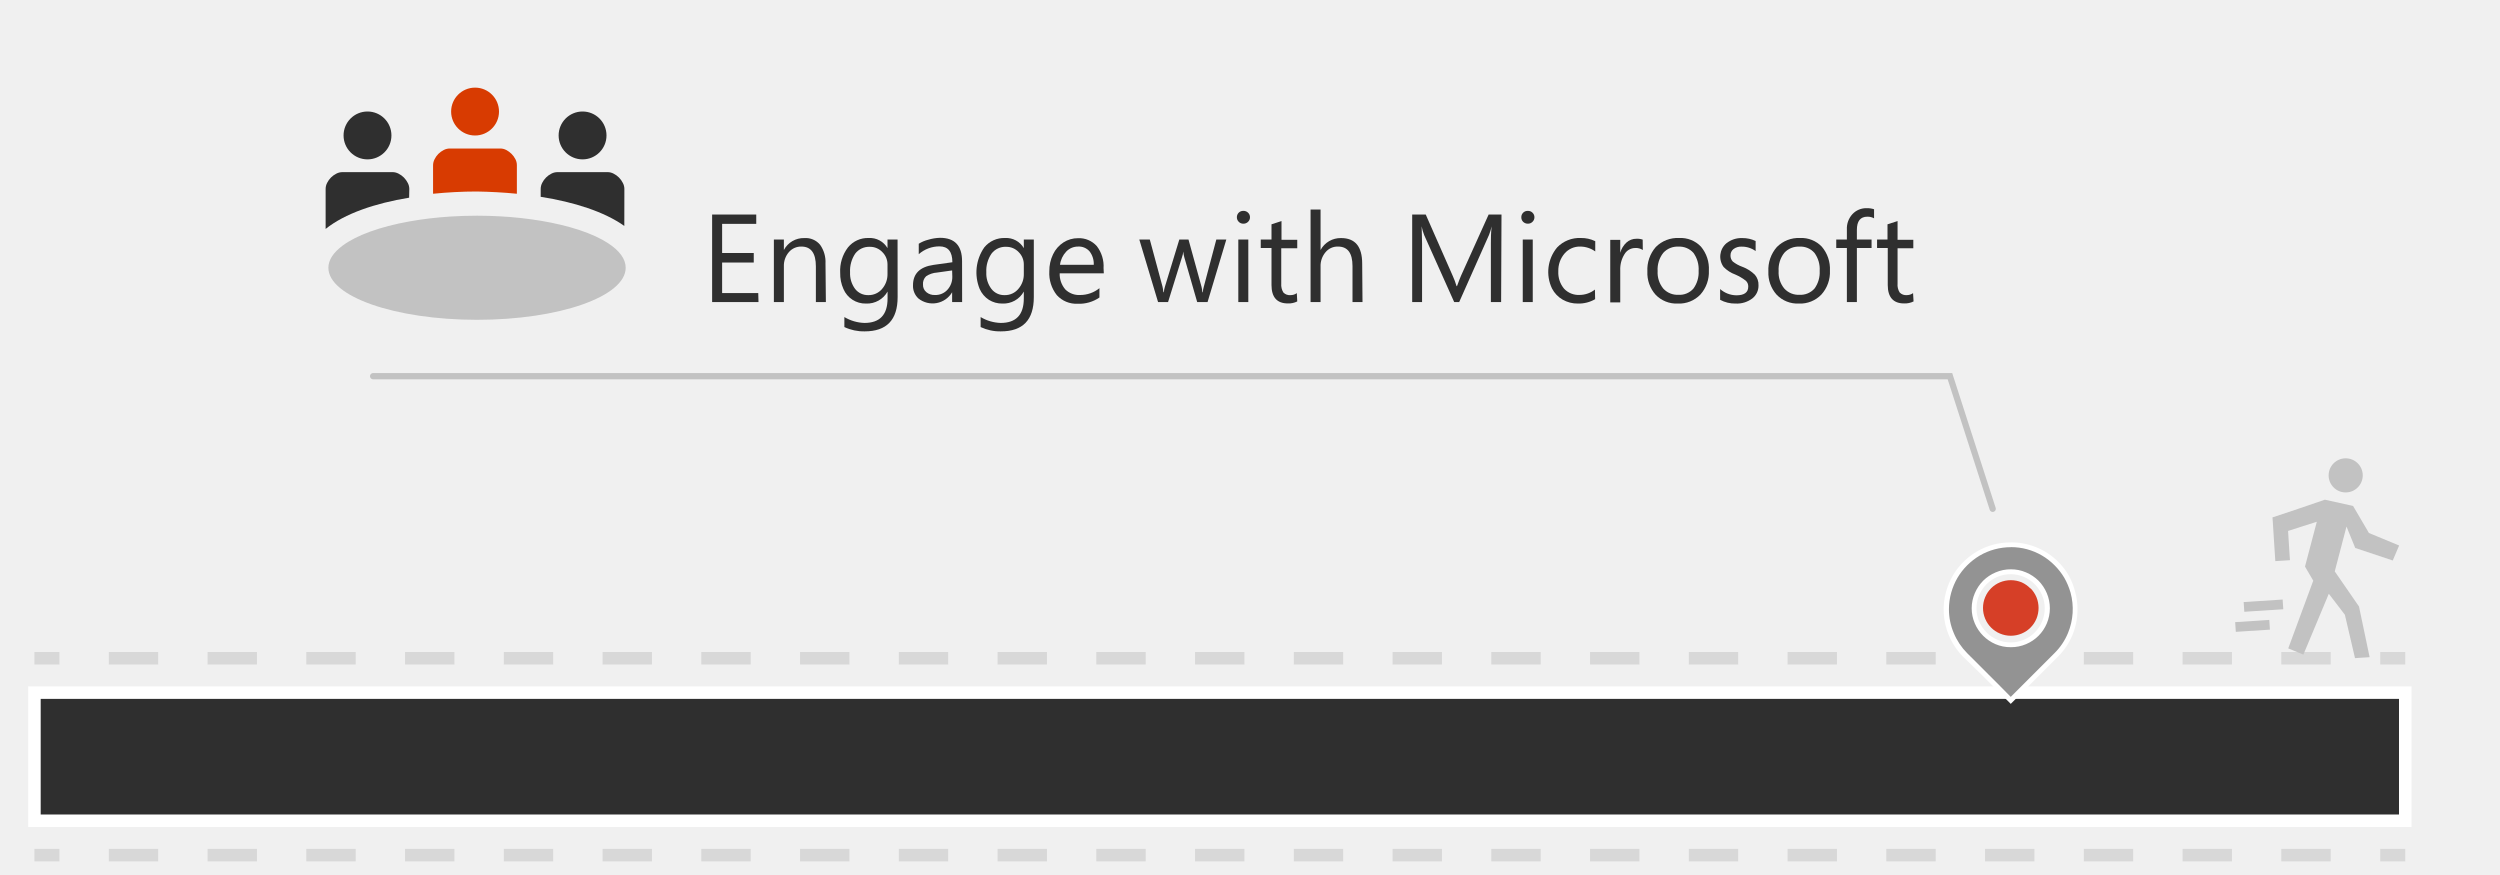
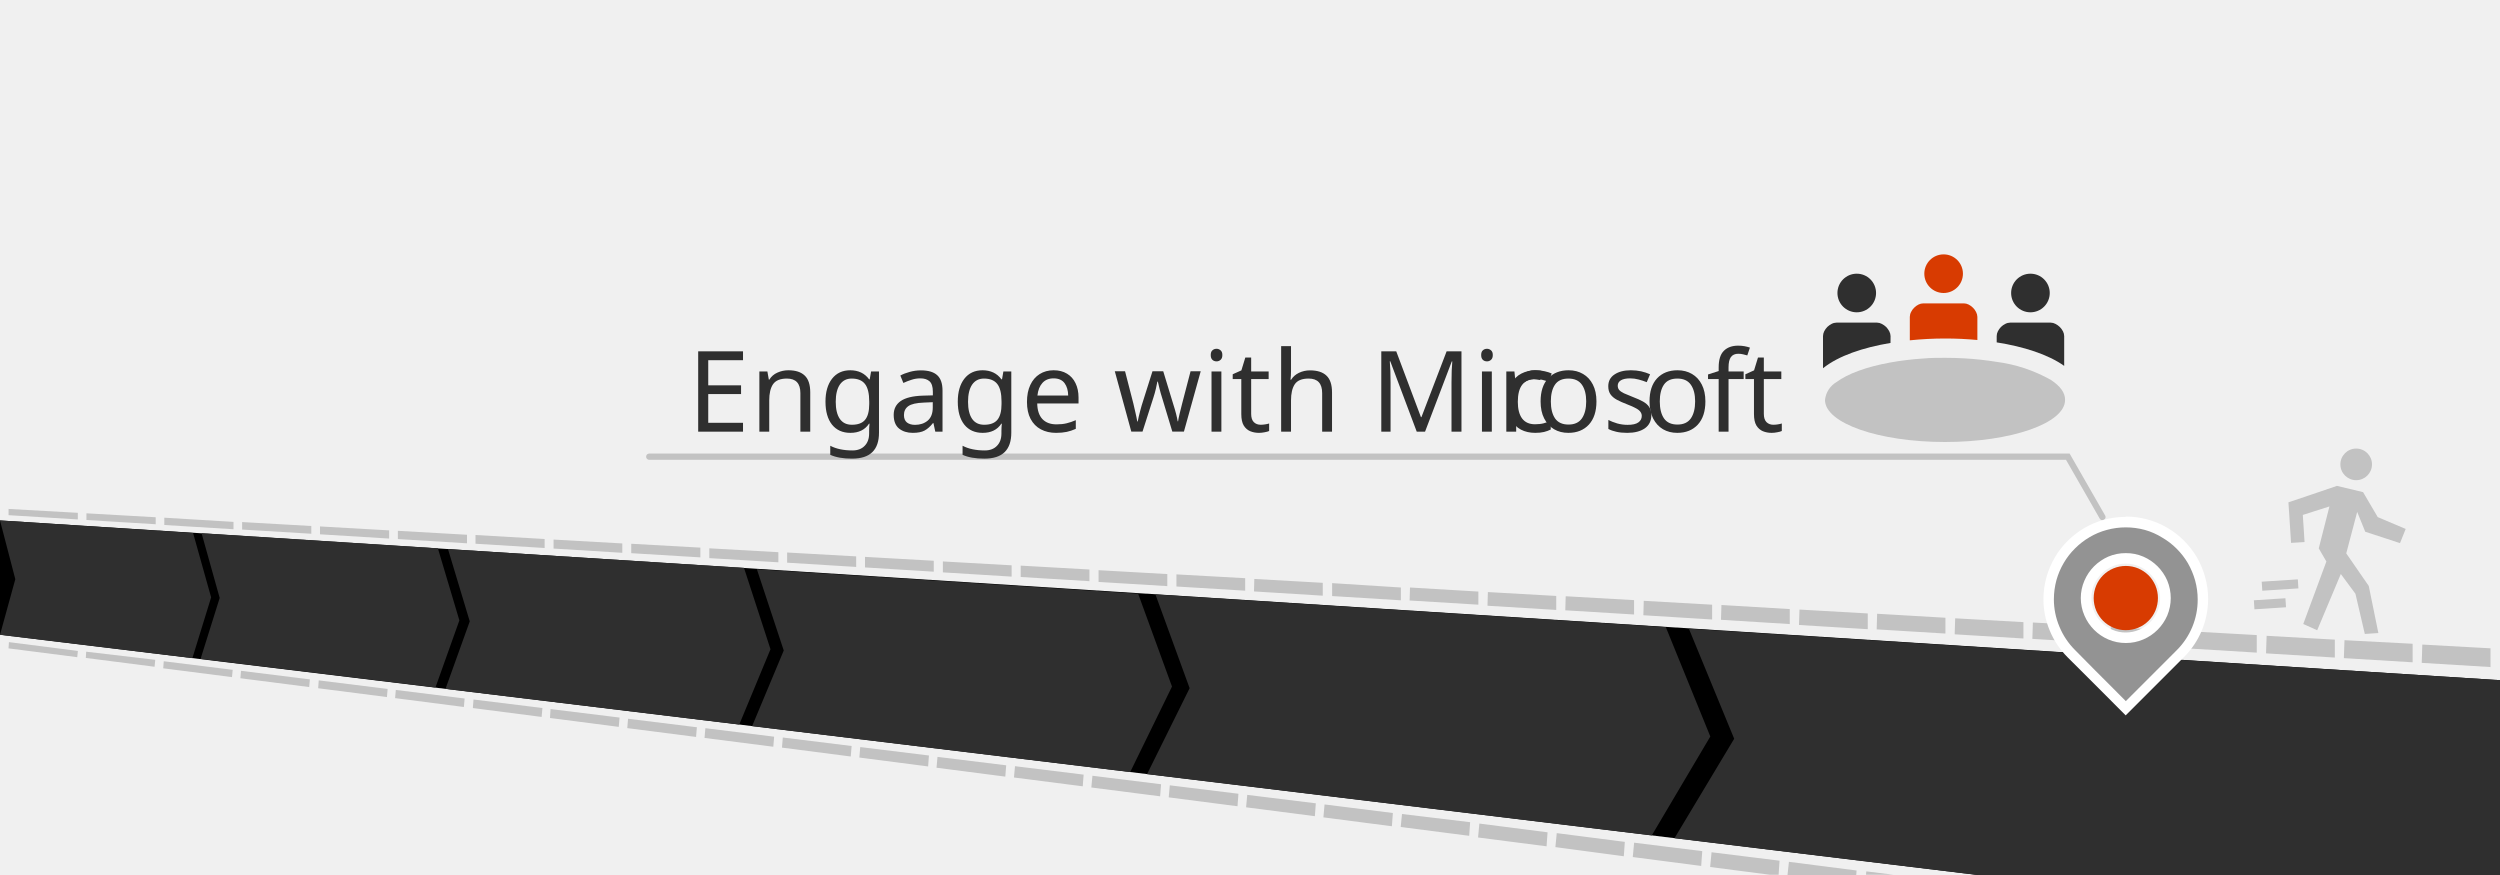
<svg xmlns="http://www.w3.org/2000/svg" viewBox="0 0 400 140">
  <defs>
-     <style>.cls-1,.cls-9{fill:#2f2f2f;}.cls-1{stroke:#fff;}.cls-1,.cls-2,.cls-3,.cls-7{stroke-miterlimit:10;}.cls-1,.cls-2,.cls-3{stroke-width:2px;}.cls-2,.cls-3,.cls-7{fill:none;}.cls-2,.cls-3{stroke:#d8d8d8;}.cls-3{stroke-dasharray:7.9 7.9;}.cls-4{fill:#939393;}.cls-5{fill:#fff;}.cls-6{fill:#d63f27;}.cls-7{stroke:#c2c2c2;stroke-linecap:round;}.cls-8{fill:#d83b01;}.cls-10{fill:#c2c2c2;}</style>
+     <style>.cls-1{fill:#c2c2c2;}.cls-2{fill:#fff;}.cls-3,.cls-7{fill:#2f2f2f;}.cls-4{fill:none;stroke:#c2c2c2;stroke-linecap:round;stroke-miterlimit:10;}.cls-5{fill:#939393;}.cls-6{fill:#d83b01;}.cls-7{font-size:18px;font-family:SegoePro, Segoe Pro;}.cls-8{letter-spacing:-0.01em;}.cls-9{letter-spacing:-0.02em;}.cls-10{letter-spacing:0.02em;}</style>
  </defs>
  <g id="Road">
-     <rect class="cls-1" x="5.51" y="110.82" width="379.33" height="20.5" />
-     <line class="cls-2" x1="5.51" y1="105.32" x2="9.51" y2="105.32" />
-     <line class="cls-3" x1="17.41" y1="105.32" x2="376.89" y2="105.32" />
-     <line class="cls-2" x1="380.84" y1="105.32" x2="384.84" y2="105.32" />
-     <line class="cls-2" x1="5.51" y1="136.82" x2="9.51" y2="136.82" />
-     <line class="cls-3" x1="17.41" y1="136.82" x2="376.89" y2="136.82" />
-     <line class="cls-2" x1="380.84" y1="136.82" x2="384.84" y2="136.82" />
+     <path class="cls-1" d="M0,81.41v1l0-1Zm13.83.72V83.2l11.08.68,0-1.12Zm24.91,1.4v1.2l11.07.67,0-1.24Zm24.92,1.4,0,1.26v.06l11.06.68,0-1.37Zm24.91,1.4,0,1.38v.06l11,.68,0-1.5Zm24.92,1.4,0,1.5v.07l11.05.67,0-1.62Zm37.37,2.1,0,1.68v.07l11,.68,0-1.81Zm24.91,1.4,0,1.81v.07l11,.67,0-1.93Zm24.92,1.4-.05,1.93v.07l11,.68V93.25Zm37.37,2.1L238,96.84v.08l11,.67V95.35ZM263,96.13l-.06,2.23v.08l11,.68V96.75Zm24.92,1.4-.08,2.35V100l11,.67V98.15Zm24.91,1.4-.08,2.47v.09l11,.67V99.54Zm24.91,1.4-.08,2.59V103l11,.68v-2.75Zm24.92,1.4-.09,2.71v.1l11,.67v-2.87Zm24.91,1.4-.09,2.84v.09l11,.67v-3Zm-12.45-.7-.1,2.78v.09l11,.67V103ZM350.17,101l-.09,2.65v.1l11,.67v-2.81Zm-24.91-1.4-.08,2.53v.09l11,.67v-2.68Zm-24.92-1.4-.07,2.41v.09l11,.67V98.84Zm-24.91-1.4-.07,2.29v.08l11,.68V97.45Zm-24.92-1.4-.06,2.17v.08l11,.67v-2.3ZM225.6,94l-.06,2v.08l11,.67V94.65Zm-12.46-.7,0,2v.07l11,.68V94Zm-24.91-1.4,0,1.87v.07l11,.67v-2Zm-24.92-1.4,0,1.75v.07l11,.67,0-1.87Zm-24.91-1.4,0,1.62v.07l11,.68,0-1.75Zm-12.46-.7,0,1.56v.07l11.05.68,0-1.69ZM101,87l0,1.44v.07l11.06.67,0-1.56Zm-24.92-1.4V87l11.06.68,0-1.44ZM51.2,84.23v1.26l11.06.68,0-1.31Zm-24.91-1.4V84l11.07.68,0-1.18ZM1.37,81.43v1l11.08.68,0-1.06Z" />
+     <path class="cls-1" d="M1.43,102.74l-.07,1,11,1.41.1-1ZM26.2,105.8l-.08,1.08v.05l11,1.41.11-1.17ZM51,108.86l-.09,1.2v.06l11,1.41.11-1.3Zm24.76,3.06-.1,1.32v.05l11,1.42.13-1.43ZM100.49,115l-.12,1.43v.07l11,1.41.13-1.55ZM125.25,118l-.13,1.55v.07l11,1.42.14-1.68Zm12.39,1.53-.14,1.61v.07l11,1.42.13-1.75Zm24.76,3.06-.16,1.74v.07l11,1.41.14-1.87Zm24.77,3.06-.17,1.86v.07L198,129l.15-2Zm24.76,3.06-.18,2v.07l10.95,1.42.16-2.12Zm12.39,1.53-.2,2v.08l10.95,1.41.15-2.18Zm24.76,3.06-.21,2.16v.08L259.81,137l.16-2.3Zm24.77,3.06-.22,2.28v.08l9.55,1.24h1.4l.15-2.25Zm24.76,3.06-.05.54H303Zm-12.38-1.53L286,140h11l.05-.72Zm-24.77-3.06-.21,2.22v.08l10.94,1.42.17-2.37Zm-24.76-3.06-.2,2.1V134l10.95,1.41.16-2.24Zm-37.14-4.59-.18,1.92,0,.07,11,1.42.15-2.06Zm-24.77-3.06-.17,1.8V126l11,1.41.15-1.93ZM150,121.1l-.15,1.67v.07l11,1.42.14-1.81Zm-37.14-4.59-.13,1.49v.07l11,1.41.13-1.61Zm-24.77-3.06L88,114.82v.06l11,1.42.13-1.49Zm-24.76-3.06-.11,1.25v.06l11,1.42.12-1.36Zm-24.77-3.06-.09,1.13v.06l11,1.41.11-1.23Zm-24.77-3.06-.06,1,0,0,11,1.41.11-1.11Z" />
+     <path class="cls-2" d="M.06,82.36H0l1.37.08h0Z" />
+     <polygon points="400 108.83 400 140 316.43 140 0 101.56 0 83.27 400 108.83" />
+     <path class="cls-3" d="M33.78,95.58l-3,9.72L0,101.57l2.45-8.9L0,83.27l30.89,2Z" />
+     <path class="cls-3" d="M73.5,99.26,69.67,110l-37.58-4.57,3.06-9.76-2.9-10.36,37.81,2.42Z" />
+     <path class="cls-3" d="M123.28,103.88l-5,12.05-47-5.71,3.88-10.8L71.68,87.86l47.36,3Z" />
+     <path class="cls-3" d="M187.52,109.85l-6.69,13.68-60.49-7.35,5.06-12.1-4.3-13,61,3.91Z" />
+     <path class="cls-3" d="M273.65,117.84l-9.37,15.83-80.75-9.81,6.81-13.75-5.47-15,81.66,5.23Z" />
+     <path class="cls-3" d="M400,108.83l-129.78-8.24,7.25,17.61-9.55,15.91,48.5,5.89H400" />
  </g>
  <g id="Layer_2" data-name="Layer 2">
-     <path class="cls-4" d="M314.43,104.78a10.34,10.34,0,0,1-2.23-3.35,10.14,10.14,0,0,1-.8-4,10.21,10.21,0,0,1,1.42-5.21,10,10,0,0,1,1.6-2.09,10.46,10.46,0,0,1,2.1-1.62,10.19,10.19,0,0,1,2.47-1,10.65,10.65,0,0,1,5.49,0A10.49,10.49,0,0,1,329,90.18a10.34,10.34,0,0,1,1.62,2.09,11,11,0,0,1,1,2.46,10.25,10.25,0,0,1-2.66,10l-7.3,7.3Zm7.3-13.3a5.68,5.68,0,0,0-2.27.46,5.92,5.92,0,0,0-1.85,1.25,6,6,0,0,0-1.26,1.86,5.72,5.72,0,0,0,0,4.54,6,6,0,0,0,1.26,1.86,5.92,5.92,0,0,0,1.85,1.25,5.83,5.83,0,0,0,4.54,0,5.82,5.82,0,0,0,3.11-3.11,5.83,5.83,0,0,0,0-4.54A5.82,5.82,0,0,0,324,91.94,5.72,5.72,0,0,0,321.73,91.48Z" />
-     <path class="cls-5" d="M321.73,87.54a9.82,9.82,0,0,1,5,1.35,9.91,9.91,0,0,1,2,1.56,10.12,10.12,0,0,1,1.56,2,10.69,10.69,0,0,1,1,2.38,10,10,0,0,1-.41,6.45,9.71,9.71,0,0,1-2.16,3.22l-7,7L320,109.76l-2.4-2.4-2.85-2.85a10,10,0,0,1-2.15-3.23,9.67,9.67,0,0,1-.77-3.8,10,10,0,0,1,.36-2.64,10.24,10.24,0,0,1,1-2.38,10.07,10.07,0,0,1,1.55-2,10.48,10.48,0,0,1,2-1.56,9.89,9.89,0,0,1,2.38-1,10,10,0,0,1,2.64-.35m0,16a6,6,0,0,0,2.42-.49,6.19,6.19,0,0,0,3.31-3.31,6.22,6.22,0,0,0,0-4.84,6.44,6.44,0,0,0-1.33-2,6.33,6.33,0,0,0-2-1.33,6,6,0,0,0-2.42-.49,6,6,0,0,0-2.43.49,6.35,6.35,0,0,0-2,1.33,6.47,6.47,0,0,0-1.34,2,6.11,6.11,0,0,0,0,4.84,6.31,6.31,0,0,0,3.3,3.31,6,6,0,0,0,2.43.49m0-16.76a10.63,10.63,0,0,0-2.84.37,10.77,10.77,0,0,0-4.73,2.76,10.34,10.34,0,0,0-1.68,2.17,11,11,0,0,0-1.07,2.55,10.64,10.64,0,0,0,.43,7,10.79,10.79,0,0,0,2.32,3.47L317,107.9l2.4,2.4,1.78,1.78.54.54.54-.54,7-7a10.62,10.62,0,0,0,3.14-7.57,10.51,10.51,0,0,0-.38-2.84A11.23,11.23,0,0,0,331,92.08a10.62,10.62,0,0,0-9.26-5.3Zm0,16a5.32,5.32,0,0,1-2.12-.43,5.45,5.45,0,0,1-1.73-1.17,5.69,5.69,0,0,1-1.18-1.74,5.22,5.22,0,0,1-.43-2.12,5.14,5.14,0,0,1,.43-2.11,5.62,5.62,0,0,1,1.18-1.75,5.45,5.45,0,0,1,1.73-1.17,5.44,5.44,0,0,1,4.24,0,5.67,5.67,0,0,1,1.74,1.17,5.6,5.6,0,0,1,1.17,1.75,5.42,5.42,0,0,1,0,4.23,5.45,5.45,0,0,1-2.91,2.91,5.32,5.32,0,0,1-2.12.43Z" />
-     <path class="cls-6" d="M324.88,94.17a4.6,4.6,0,0,0-1.42-1,4.57,4.57,0,0,0-3.46,0,4.39,4.39,0,0,0-2.37,2.37,4.45,4.45,0,0,0,0,3.46,4.39,4.39,0,0,0,2.37,2.37,4.45,4.45,0,0,0,3.46,0,4.39,4.39,0,0,0,2.37-2.37,4.57,4.57,0,0,0,0-3.46,4.6,4.6,0,0,0-.95-1.42" />
-     <polyline class="cls-7" points="318.83 81.41 311.99 60.19 59.7 60.19" />
-     <path class="cls-8" d="M82.7,31V26.4a2.08,2.08,0,0,0-.24-.94A3.4,3.4,0,0,0,81,24a2.08,2.08,0,0,0-.94-.24H72A2.13,2.13,0,0,0,71,24a3.31,3.31,0,0,0-.86.62,3.27,3.27,0,0,0-.61.86,2.13,2.13,0,0,0-.24,1V31c2.31-.23,4.67-.36,7-.36C78.45,30.68,80.59,30.79,82.7,31Z" />
-     <circle class="cls-8" cx="76.01" cy="17.85" r="3.83" />
-     <path class="cls-9" d="M65.49,30.22a2.08,2.08,0,0,0-.24-.94,3.54,3.54,0,0,0-.62-.87,3.33,3.33,0,0,0-.87-.63,2.11,2.11,0,0,0-.94-.24h-8a2.13,2.13,0,0,0-1,.24,3.31,3.31,0,0,0-1.48,1.48,2.13,2.13,0,0,0-.24,1v6.27a.36.36,0,0,0,0,.1c3.06-2.46,7.92-4.11,13.36-5Z" />
-     <circle class="cls-9" cx="58.8" cy="21.67" r="3.83" />
-     <path class="cls-9" d="M99.9,30.22a2,2,0,0,0-.24-.94,3.29,3.29,0,0,0-.62-.87,3.33,3.33,0,0,0-.87-.63,2.08,2.08,0,0,0-.94-.24h-8a2.13,2.13,0,0,0-1,.24,3.31,3.31,0,0,0-1.48,1.48,2.13,2.13,0,0,0-.24,1v1.23c5.35.84,10.17,2.38,13.38,4.66Z" />
-     <circle class="cls-9" cx="93.21" cy="21.67" r="3.83" />
-     <path class="cls-10" d="M97.29,38.91c-2.39-1.57-6.18-2.82-10.77-3.59a60.64,60.64,0,0,0-6.39-.7c-1.24-.07-2.51-.11-3.8-.11-1.49,0-2.93.05-4.34.14a59.06,59.06,0,0,0-6.5.78c-4.69.84-8.46,2.21-10.7,3.89-1.43,1.07-2.25,2.26-2.25,3.52,0,4.6,10.65,8.33,23.79,8.33s23.78-3.73,23.78-8.33C100.11,41.42,99.09,40.08,97.29,38.91Z" />
    <g id="pedestrian">
-       <path class="cls-10" d="M376.64,80.85l-4.52-1m11.74,7.43-4.83-2-2.54-4.33-4.51-1h0l-4.18,1.43-4.2,1.4.45,7,2.34-.15-.3-4.68,4.6-1.47-1.89,7.17,1.32,2.26-4,10.83,2.42,1L372.61,95l2.57,3.36,1.62,6.94,2.34-.15-1.7-8.11-3.88-5.62,1.88-7.17,1.4,3.43,6,2Z" />
-       <circle class="cls-10" cx="375.31" cy="76.06" r="2.73" />
+       <path class="cls-1" d="M378.22,78.74l-4.18-1m10.87,6.89-4.47-1.89-2.35-4-4.18-1h0c-1.29.45-2.59.89-3.87,1.32l-3.89,1.31.42,6.49,2.16-.13-.28-4.34,4.26-1.36L371,87.74l1.22,2.1-3.7,10,2.23,1,3.78-9L376.87,95l1.5,6.43,2.17-.14L379,93.75l-3.6-5.21,1.75-6.63,1.29,3.17L384,86.9Z" />
+       <circle class="cls-1" cx="376.99" cy="74.3" r="2.53" />
    </g>
-     <rect class="cls-10" x="357.68" y="99.33" width="5.47" height="1.56" transform="translate(-5.69 23.37) rotate(-3.68)" />
-     <rect class="cls-10" x="359.04" y="96.09" width="6.25" height="1.56" transform="translate(-5.48 23.48) rotate(-3.68)" />
+     <rect class="cls-1" x="360.67" y="95.85" width="5.06" height="1.45" transform="translate(-5.46 23.54) rotate(-3.68)" />
+     <rect class="cls-1" x="361.92" y="92.85" width="5.79" height="1.45" transform="translate(-5.26 23.64) rotate(-3.68)" />
+     <polyline class="cls-4" points="336.39 82.73 330.85 73.07 103.88 73.07" />
+     <path class="cls-5" d="M331.41,104.6a12.51,12.51,0,0,1-2.67-4,12.13,12.13,0,0,1-.95-4.72,12.51,12.51,0,0,1,.44-3.27,12.84,12.84,0,0,1,1.25-2.95,11.89,11.89,0,0,1,1.92-2.5,12.85,12.85,0,0,1,2.51-1.93A11.61,11.61,0,0,1,336.85,84a12.3,12.3,0,0,1,3.28-.44,12.66,12.66,0,0,1,3.28.43,12,12,0,0,1,3,1.26,11.68,11.68,0,0,1,2.49,1.92,12,12,0,0,1,1.93,2.5A12.61,12.61,0,0,1,352,92.59a12.23,12.23,0,0,1,.44,3.28,12.2,12.2,0,0,1-3.62,8.73l-8.72,8.72Zm8.72-15.26a6.16,6.16,0,0,0-2.47.5,6.32,6.32,0,0,0-2,1.36,6.55,6.55,0,0,0-1.37,2,6.19,6.19,0,0,0,0,4.92,6.66,6.66,0,0,0,1.37,2,6.32,6.32,0,0,0,2,1.36,6.16,6.16,0,0,0,2.47.5,6.08,6.08,0,0,0,2.46-.5,6.35,6.35,0,0,0,2-1.36,6.66,6.66,0,0,0,1.37-2,6.35,6.35,0,0,0,.49-2.46,6.23,6.23,0,0,0-.5-2.47,6.53,6.53,0,0,0-1.36-2,6.35,6.35,0,0,0-2-1.36A6.08,6.08,0,0,0,340.13,89.34Z" />
+     <path class="cls-2" d="M340.13,84.38a11.47,11.47,0,0,1,3.06.41A10.61,10.61,0,0,1,345.93,86a11.05,11.05,0,0,1,2.34,1.8,11.54,11.54,0,0,1,1.8,2.32,12.38,12.38,0,0,1,1.15,2.75,11.45,11.45,0,0,1,.41,3.05,11.38,11.38,0,0,1-3.37,8.13l-8.13,8.13-2.05-2.06-2.78-2.78L332,104a11.36,11.36,0,0,1-2.49-3.73,11.2,11.2,0,0,1-.89-4.4,11.87,11.87,0,0,1,.41-3.05,11.56,11.56,0,0,1,1.17-2.75A11.15,11.15,0,0,1,332,87.75a11.52,11.52,0,0,1,2.33-1.8,10.83,10.83,0,0,1,2.75-1.16,11.4,11.4,0,0,1,3.05-.41m0,18.5a6.94,6.94,0,0,0,2.8-.57,7.11,7.11,0,0,0,2.28-1.54,7.37,7.37,0,0,0,1.55-2.28,7.28,7.28,0,0,0,0-5.6,7.36,7.36,0,0,0-3.83-3.83,6.93,6.93,0,0,0-2.8-.56,7,7,0,0,0-2.81.56,7.5,7.5,0,0,0-2.27,1.55,7.34,7.34,0,0,0-1.54,2.28,7,7,0,0,0,0,5.6,7.26,7.26,0,0,0,3.81,3.82,7,7,0,0,0,2.81.57m0-20.18a13.55,13.55,0,0,0-3.5.46,13.21,13.21,0,0,0-5.81,3.39,12.65,12.65,0,0,0-2.07,2.68,13.51,13.51,0,0,0-1.32,3.13,13.14,13.14,0,0,0-.48,3.51,12.91,12.91,0,0,0,1,5,13.13,13.13,0,0,0,2.84,4.27l3.3,3.29,2.78,2.78,2.05,2.06,1.19,1.19,1.19-1.19,8.13-8.13a13.14,13.14,0,0,0,3.87-9.32,12.89,12.89,0,0,0-.48-3.49,13.83,13.83,0,0,0-1.31-3.15,13.53,13.53,0,0,0-2.07-2.67,13.11,13.11,0,0,0-5.82-3.39,13.21,13.21,0,0,0-3.51-.47Zm0,18.5a5.13,5.13,0,0,1-2.13-.43,5.47,5.47,0,0,1-1.76-1.19,5.69,5.69,0,0,1-1.19-1.76,5.27,5.27,0,0,1-.43-2.13,5.19,5.19,0,0,1,.43-2.12,5.62,5.62,0,0,1,1.19-1.77A5.47,5.47,0,0,1,338,90.61a5.13,5.13,0,0,1,2.13-.43,5.37,5.37,0,0,1,2.13.43A5.69,5.69,0,0,1,344,91.8a5.37,5.37,0,0,1,1.19,1.76,5.49,5.49,0,0,1,0,4.26A5.37,5.37,0,0,1,344,99.58a5.69,5.69,0,0,1-1.76,1.19,5.37,5.37,0,0,1-2.13.43Z" />
+     <path class="cls-6" d="M343.77,92.05a5.43,5.43,0,0,0-1.64-1.1,5.2,5.2,0,0,0-4,0,5.11,5.11,0,0,0-2.74,2.74,5.2,5.2,0,0,0,0,4,5.43,5.43,0,0,0,1.1,1.64,5.31,5.31,0,0,0,1.64,1.1,5.2,5.2,0,0,0,4,0,5.11,5.11,0,0,0,2.74-2.74,5.2,5.2,0,0,0,0-4,5.31,5.31,0,0,0-1.1-1.64" />
+     <path class="cls-6" d="M316.38,54.4V50.7a1.69,1.69,0,0,0-.2-.76,2.43,2.43,0,0,0-.5-.7,2.67,2.67,0,0,0-.7-.51,1.67,1.67,0,0,0-.76-.19h-6.49a1.71,1.71,0,0,0-.77.19,2.65,2.65,0,0,0-.69.5,2.44,2.44,0,0,0-.5.69,1.74,1.74,0,0,0-.2.78v3.75a56.31,56.31,0,0,1,5.66-.29C313,54.16,314.68,54.24,316.38,54.4Z" />
+     <circle class="cls-6" cx="310.98" cy="43.79" r="3.09" />
+     <path class="cls-3" d="M302.49,53.78a1.73,1.73,0,0,0-.2-.76,3.09,3.09,0,0,0-.5-.7,2.94,2.94,0,0,0-.71-.5,1.65,1.65,0,0,0-.75-.2h-6.49a1.74,1.74,0,0,0-.78.2,3,3,0,0,0-.69.49,2.88,2.88,0,0,0-.5.7,1.82,1.82,0,0,0-.19.77v5.07s0,0,0,.07c2.48-2,6.4-3.31,10.8-4.05Z" />
+     <circle class="cls-3" cx="297.08" cy="46.88" r="3.09" />
+     <path class="cls-3" d="M330.27,53.78a1.71,1.71,0,0,0-.19-.76,2.85,2.85,0,0,0-.51-.7,2.88,2.88,0,0,0-.7-.5,1.69,1.69,0,0,0-.76-.2h-6.48a1.74,1.74,0,0,0-.78.2,2.62,2.62,0,0,0-.69.49,2.88,2.88,0,0,0-.5.7,1.68,1.68,0,0,0-.19.77v1c4.31.68,8.21,1.92,10.8,3.76Z" />
+     <circle class="cls-3" cx="324.87" cy="46.88" r="3.09" />
+     <path class="cls-1" d="M328.16,60.8a23.84,23.84,0,0,0-8.69-2.9,49.41,49.41,0,0,0-5.16-.56c-1-.06-2-.09-3.08-.09s-2.36,0-3.5.11a47.6,47.6,0,0,0-5.24.63c-3.79.68-6.84,1.79-8.65,3.14A3.77,3.77,0,0,0,292,64c0,3.71,8.6,6.72,19.2,6.72s19.21-3,19.21-6.72C330.44,62.83,329.61,61.75,328.16,60.8Z" />
  </g>
  <g id="Text">
-     <path class="cls-9" d="M121.36,48.33h-7.42v-14H121v1.49h-5.46v4.66h5.06V42h-5.06v4.89h5.78Z" />
-     <path class="cls-9" d="M132.14,48.33h-1.6V42.62c0-2.11-.77-3.17-2.32-3.17a2.56,2.56,0,0,0-2,.89,3.32,3.32,0,0,0-.8,2.28v5.71h-1.6v-10h1.6V40h0a3.59,3.59,0,0,1,3.28-1.91,3,3,0,0,1,2.52,1.08,4.76,4.76,0,0,1,.86,3Z" />
-     <path class="cls-9" d="M143.62,47.53q0,5.49-5.28,5.49a7.28,7.28,0,0,1-3.24-.69v-1.6a6.66,6.66,0,0,0,3.21.94q3.7,0,3.7-3.92v-1.1h0a3.76,3.76,0,0,1-3.44,1.92,3.82,3.82,0,0,1-3.62-2.33,6,6,0,0,1-.52-2.59,6.15,6.15,0,0,1,1.24-4.06A4.09,4.09,0,0,1,139,38.08a3.26,3.26,0,0,1,3,1.62h0V38.33h1.61ZM142,43.81V42.33a2.74,2.74,0,0,0-.83-2,2.68,2.68,0,0,0-2-.84,2.79,2.79,0,0,0-2.33,1.08,4.9,4.9,0,0,0-.83,3,4.14,4.14,0,0,0,.8,2.65,2.59,2.59,0,0,0,2.14,1,2.79,2.79,0,0,0,2.19-1A3.55,3.55,0,0,0,142,43.81Z" />
-     <path class="cls-9" d="M153.94,48.33h-1.6V46.76h0a3.63,3.63,0,0,1-5.39,1,2.72,2.72,0,0,1-.87-2.12q0-2.79,3.3-3.26l3-.42c0-1.69-.69-2.54-2.06-2.54A5,5,0,0,0,147,40.67V39a5.18,5.18,0,0,1,1.51-.64,7.12,7.12,0,0,1,1.89-.31q3.53,0,3.53,3.74Zm-1.6-5.06-2.42.34a3.56,3.56,0,0,0-1.74.59,1.64,1.64,0,0,0-.5,1.34,1.49,1.49,0,0,0,.54,1.21,2,2,0,0,0,1.37.45,2.56,2.56,0,0,0,2-.84,3,3,0,0,0,.78-2.1Z" />
-     <path class="cls-9" d="M165.41,47.53c0,3.66-1.75,5.49-5.27,5.49a7.25,7.25,0,0,1-3.24-.69v-1.6a6.66,6.66,0,0,0,3.21.94q3.7,0,3.7-3.92v-1.1h0a3.73,3.73,0,0,1-3.44,1.92,3.93,3.93,0,0,1-2.15-.6,4,4,0,0,1-1.47-1.73,7,7,0,0,1,.73-6.65,4.09,4.09,0,0,1,3.33-1.51,3.26,3.26,0,0,1,3,1.62h0V38.33h1.6Zm-1.6-3.72V42.33a2.74,2.74,0,0,0-.83-2,2.68,2.68,0,0,0-2-.84,2.78,2.78,0,0,0-2.33,1.08,4.84,4.84,0,0,0-.84,3,4.09,4.09,0,0,0,.81,2.65,2.57,2.57,0,0,0,2.13,1,2.76,2.76,0,0,0,2.19-1A3.51,3.51,0,0,0,163.81,43.81Z" />
-     <path class="cls-9" d="M176.61,43.73h-7.06a3.76,3.76,0,0,0,.9,2.58,3.11,3.11,0,0,0,2.37.89,4.88,4.88,0,0,0,3.09-1.09V47.6a5.68,5.68,0,0,1-3.48,1,4.21,4.21,0,0,1-3.34-1.38,5.64,5.64,0,0,1-1.2-3.82,6.06,6.06,0,0,1,.6-2.71,4.61,4.61,0,0,1,1.66-1.9,4.24,4.24,0,0,1,2.34-.68,3.79,3.79,0,0,1,3,1.27,5.28,5.28,0,0,1,1.08,3.54ZM175,42.37a3.25,3.25,0,0,0-.67-2.15,2.26,2.26,0,0,0-1.83-.77,2.59,2.59,0,0,0-1.9.8,3.77,3.77,0,0,0-1,2.12Z" />
-     <path class="cls-9" d="M196.21,38.33l-3,10h-1.66l-2.06-7.16a4.14,4.14,0,0,1-.16-.92h0a4.28,4.28,0,0,1-.21.9l-2.23,7.18h-1.6l-3-10h1.68L186,45.85a6.58,6.58,0,0,1,.14.9h.07a4.43,4.43,0,0,1,.19-.92l2.29-7.5h1.47l2.08,7.54a5,5,0,0,1,.14.89h.07a3.69,3.69,0,0,1,.16-.89l2-7.54Z" />
-     <path class="cls-9" d="M200,34.74a1,1,0,0,1-.31.75,1,1,0,0,1-.74.3,1,1,0,0,1-.74-.29,1,1,0,0,1-.31-.76,1,1,0,0,1,1.05-1,1,1,0,0,1,.75.3A1,1,0,0,1,200,34.74Zm-.27,13.59h-1.6v-10h1.6Z" />
-     <path class="cls-9" d="M207.56,48.23a3.09,3.09,0,0,1-1.5.32c-1.75,0-2.62-1-2.62-2.95V39.68h-1.72V38.33h1.72V35.89l1.6-.52v3h2.52v1.35H205v5.65a2.36,2.36,0,0,0,.34,1.43,1.4,1.4,0,0,0,1.15.42,1.66,1.66,0,0,0,1-.32Z" />
-     <path class="cls-9" d="M218,48.33h-1.6V42.57c0-2.08-.77-3.12-2.32-3.12a2.49,2.49,0,0,0-2,.91,3.38,3.38,0,0,0-.79,2.3v5.67h-1.6V33.52h1.6V40h0a3.64,3.64,0,0,1,3.28-1.91c2.26,0,3.38,1.36,3.38,4.09Z" />
-     <path class="cls-9" d="M240.18,48.33h-1.64V38.92c0-.74,0-1.64.13-2.71h0a10,10,0,0,1-.42,1.36l-4.78,10.76h-.8l-4.79-10.69a7.88,7.88,0,0,1-.42-1.43h0c0,.56.07,1.47.07,2.73v9.39h-1.58v-14h2.17l4.3,9.77a13.09,13.09,0,0,1,.63,1.68h.07c.33-.9.55-1.47.67-1.72l4.39-9.73h2.06Z" />
-     <path class="cls-9" d="M245.51,34.74a1,1,0,0,1-.31.75,1,1,0,0,1-.74.3,1.07,1.07,0,0,1-.75-.29,1,1,0,0,1-.3-.76,1,1,0,0,1,1.05-1,1,1,0,0,1,.75.3A1,1,0,0,1,245.51,34.74Zm-.27,13.59h-1.6v-10h1.6Z" />
-     <path class="cls-9" d="M255.22,47.87a5.21,5.21,0,0,1-2.75.7,4.78,4.78,0,0,1-2.45-.63,4.36,4.36,0,0,1-1.7-1.78,6.13,6.13,0,0,1,.82-6.57,4.94,4.94,0,0,1,3.78-1.51,5,5,0,0,1,2.32.51v1.64a4.13,4.13,0,0,0-2.39-.78,3.2,3.2,0,0,0-2.52,1.11,4.17,4.17,0,0,0-1,2.86,4,4,0,0,0,.92,2.77,3.18,3.18,0,0,0,2.48,1,4,4,0,0,0,2.46-.86Z" />
-     <path class="cls-9" d="M262.85,40a2,2,0,0,0-1.22-.32,2,2,0,0,0-1.72,1,4.54,4.54,0,0,0-.67,2.6v5.1h-1.6v-10h1.6v2.06h0a3.48,3.48,0,0,1,1-1.64,2.35,2.35,0,0,1,1.59-.6,2.61,2.61,0,0,1,1,.14Z" />
-     <path class="cls-9" d="M273.42,43.29a5.4,5.4,0,0,1-1.35,3.83,4.71,4.71,0,0,1-3.63,1.45,4.62,4.62,0,0,1-3.54-1.41,5.22,5.22,0,0,1-1.32-3.72,5.51,5.51,0,0,1,1.35-3.92,4.91,4.91,0,0,1,3.74-1.44,4.49,4.49,0,0,1,3.49,1.39A5.48,5.48,0,0,1,273.42,43.29Zm-1.64.06a4.44,4.44,0,0,0-.83-2.89,3,3,0,0,0-2.39-1,3.06,3.06,0,0,0-2.44,1,4.29,4.29,0,0,0-.9,2.91,4.06,4.06,0,0,0,.9,2.8,3.09,3.09,0,0,0,2.44,1,2.94,2.94,0,0,0,2.39-1A4.39,4.39,0,0,0,271.78,43.35Z" />
-     <path class="cls-9" d="M281.36,45.65a2.57,2.57,0,0,1-1,2.11,4.1,4.1,0,0,1-2.66.81,5,5,0,0,1-2.48-.6V46.25a4,4,0,0,0,2.6,1c1.26,0,1.9-.46,1.9-1.39a1.23,1.23,0,0,0-.37-.93,7.68,7.68,0,0,0-1.69-1,5,5,0,0,1-1.88-1.21,2.81,2.81,0,0,1,.45-3.8,3.85,3.85,0,0,1,2.53-.83,4.84,4.84,0,0,1,2.14.47v1.61a3.75,3.75,0,0,0-2.26-.71,2,2,0,0,0-1.28.39,1.25,1.25,0,0,0-.48,1,1.35,1.35,0,0,0,.37,1,5.42,5.42,0,0,0,1.53.84,5.6,5.6,0,0,1,2,1.27A2.43,2.43,0,0,1,281.36,45.65Z" />
-     <path class="cls-9" d="M292.79,43.29a5.36,5.36,0,0,1-1.36,3.83,4.7,4.7,0,0,1-3.62,1.45,4.62,4.62,0,0,1-3.54-1.41,5.19,5.19,0,0,1-1.33-3.72,5.51,5.51,0,0,1,1.36-3.92A4.9,4.9,0,0,1,288,38.08a4.5,4.5,0,0,1,3.49,1.39A5.48,5.48,0,0,1,292.79,43.29Zm-1.64.06a4.39,4.39,0,0,0-.84-2.89,2.93,2.93,0,0,0-2.39-1,3.06,3.06,0,0,0-2.44,1,4.29,4.29,0,0,0-.9,2.91,4,4,0,0,0,.91,2.8,3.07,3.07,0,0,0,2.43,1,3,3,0,0,0,2.4-1A4.39,4.39,0,0,0,291.15,43.35Z" />
-     <path class="cls-9" d="M299.85,34.93a2.12,2.12,0,0,0-1.07-.26c-1.12,0-1.68.7-1.68,2.11v1.55h2.35v1.35H297.1v8.65h-1.6V39.68h-1.7V38.33h1.7V36.71a3.39,3.39,0,0,1,.9-2.46,3,3,0,0,1,2.28-.94,3.37,3.37,0,0,1,1.17.17Z" />
-     <path class="cls-9" d="M306.17,48.23a3.16,3.16,0,0,1-1.51.32c-1.74,0-2.62-1-2.62-2.95V39.68h-1.71V38.33H302V35.89l1.61-.52v3h2.52v1.35h-2.52v5.65a2.29,2.29,0,0,0,.34,1.43,1.4,1.4,0,0,0,1.14.42,1.69,1.69,0,0,0,1-.32Z" />
+     <text class="cls-7" transform="translate(109.96 69.07)">Engage with Mic<tspan class="cls-8" x="129.52" y="0">r</tspan>
+       <tspan x="135.55" y="0">os</tspan>
+       <tspan class="cls-9" x="152.98" y="0">o</tspan>
+       <tspan class="cls-10" x="163.06" y="0">f</tspan>
+       <tspan x="169.02" y="0">t</tspan>
+     </text>
  </g>
</svg>
